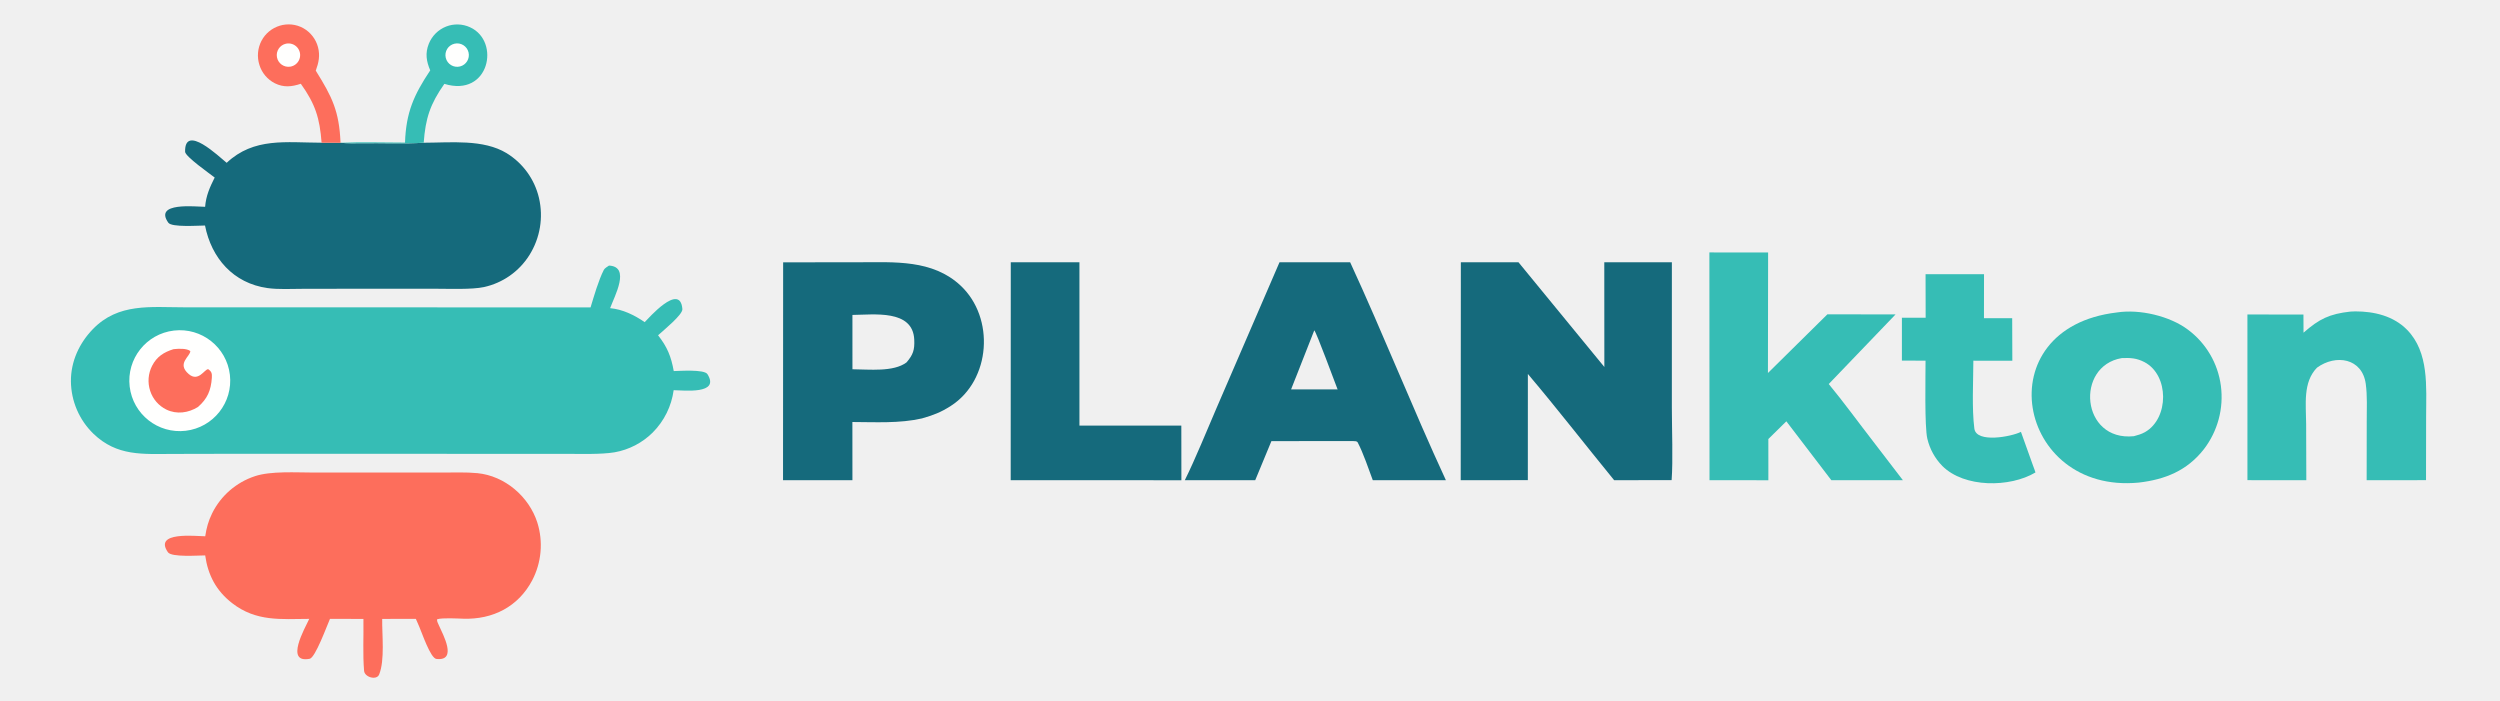
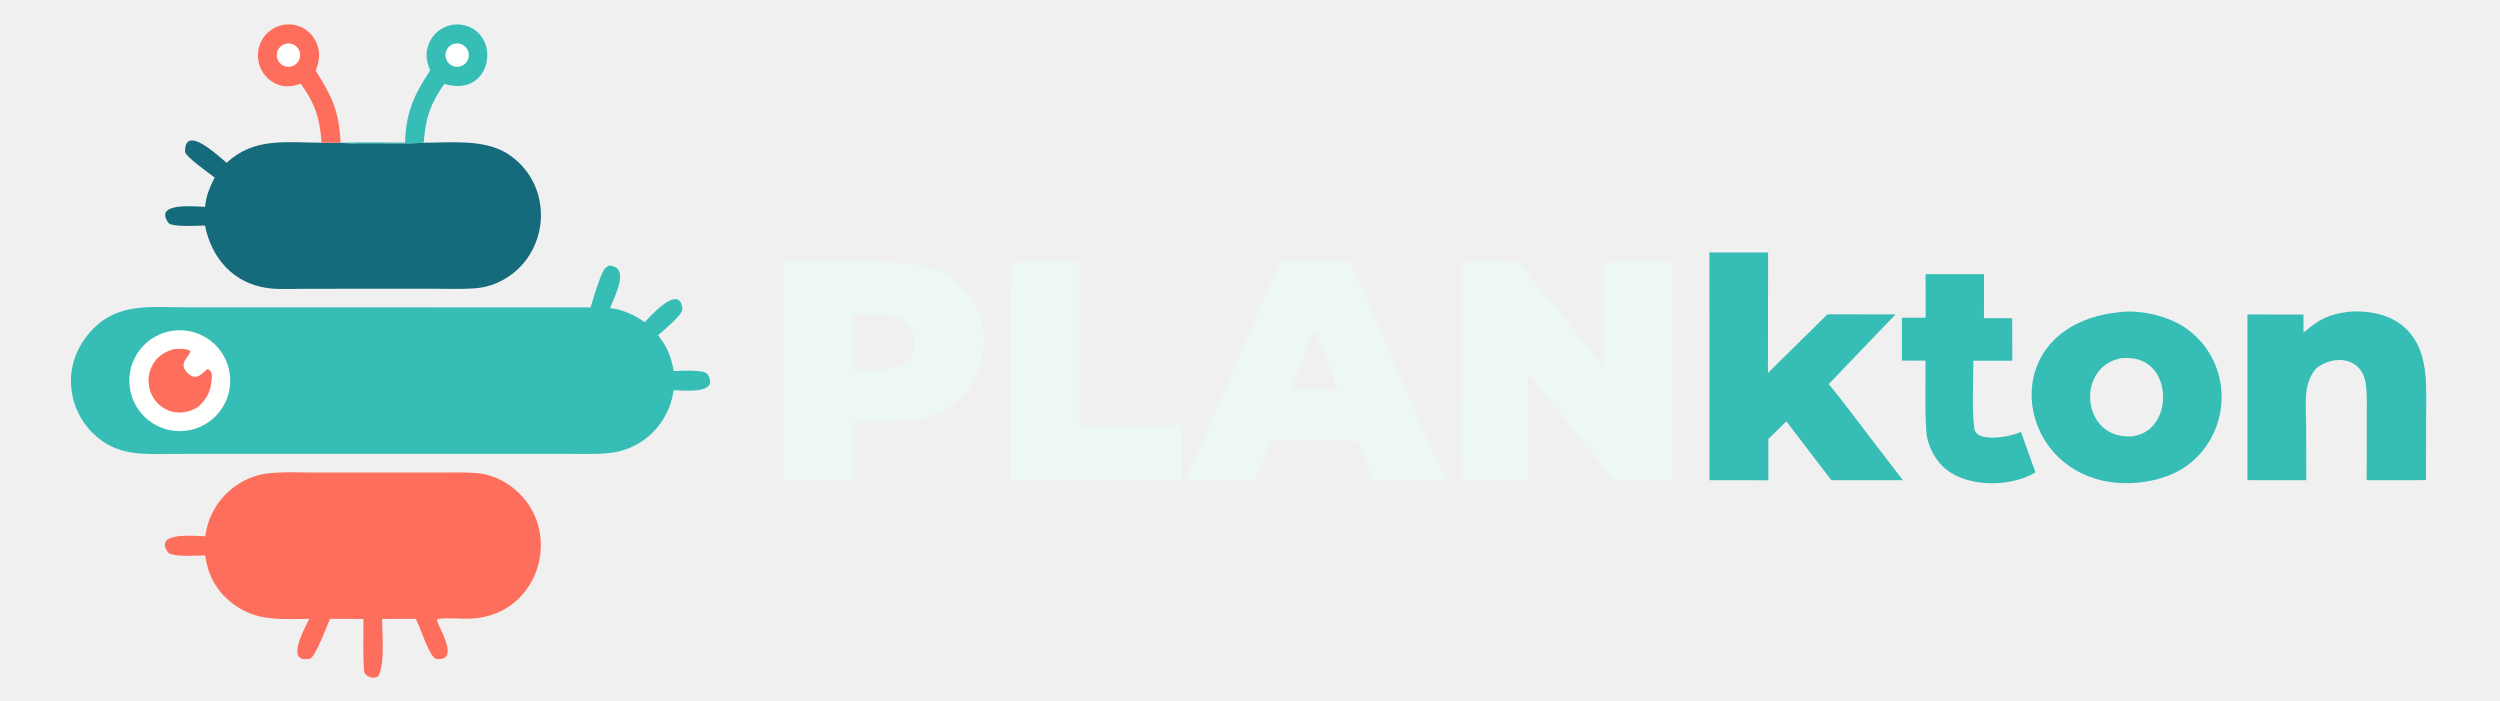
<svg xmlns="http://www.w3.org/2000/svg" viewBox="155.2 271.9 2844 796.8" role="img" aria-label="PLANkton">
  <defs>
    <mask id="pk-holes" maskUnits="userSpaceOnUse" x="155.2" y="271.9" width="2844" height="796.8">
      <rect x="155.2" y="271.9" width="2844" height="796.8" fill="#fff" />
      <path d="M 1124.92 630.162 C 1149.12 629.967 1193.67 623.583 1195.25 658.243 C 1195.78 669.878 1193.99 675.44 1186.42 684.206 C 1171.66 695.267 1143.99 692.129 1124.94 691.966 L 1124.92 630.162 z" fill="#000" />
      <path d="M 1650.32 647.69 C 1652.9 650.194 1673.42 706.208 1676.86 714.92 L 1648.75 714.905 L 1623.94 714.915 L 1650.32 647.69 z" fill="#000" />
      <path d="M 2568.96 679.274 C 2578.72 678.844 2585.86 679.252 2594.59 683.777 C 2623.04 698.527 2622.83 747.839 2595.39 763.455 C 2591.3 765.784 2587.16 766.891 2582.69 768.115 C 2522.49 774.287 2515.65 688.186 2568.96 679.274 z" fill="#000" />
    </mask>
  </defs>
  <g mask="url(#pk-holes)">
    <path d="M 848.022 574.019 C 872.774 575.277 854.317 608.719 849.27 622.454 C 863.671 623.838 876.854 630.307 888.597 638.36 C 892.239 634.86 928.958 592.318 931.484 623.502 C 931.996 629.814 910.247 647.434 903.83 653.306 C 914.419 666.847 918.652 677.457 921.656 694.03 C 928.244 693.929 956.384 691.83 959.979 697.537 C 974.725 720.944 932.818 715.926 921.559 715.772 C 919.081 734 910.709 750.917 897.719 763.943 C 885.896 775.686 870.766 783.534 854.356 786.437 C 839.158 789 815.709 788.2 799.815 788.202 L 715.101 788.184 L 405.5 788.166 L 351.243 788.285 C 317.614 788.34 288.336 791.148 261.49 765.339 C 245.328 749.688 236.105 728.218 235.876 705.721 C 235.712 683.384 245.175 662.598 260.614 646.545 C 289.745 616.257 326.544 621.505 365.205 621.506 L 467.002 621.506 L 827.015 621.608 C 830.956 608.717 836.019 590.852 842.153 578.831 C 843.006 577.16 846.311 575.073 848.022 574.019 z" fill="rgb(54,189,181)" />
    <path d="M 353.076 647.939 C 384.541 644.275 413.025 666.795 416.718 698.257 C 420.411 729.719 397.917 758.224 366.459 761.946 C 334.96 765.674 306.409 743.143 302.711 711.64 C 299.013 680.137 321.569 651.608 353.076 647.939 z" fill="rgb(255,255,254)" />
    <path d="M 352.408 669.174 C 352.855 669.108 353.304 669.052 353.754 669.005 C 358.567 668.509 367.85 668.109 371.711 671.289 C 371.649 677.495 355.838 685.385 369.929 697.448 C 380.865 706.811 387.696 692.044 391.995 691.841 C 395.93 694.507 396.521 696.839 396.209 701.57 C 395.256 716.035 391.139 725.468 380.468 734.835 C 369.56 741.666 356.262 743.545 344.434 737.822 C 335.714 733.542 329.097 725.915 326.089 716.679 C 322.913 707.196 323.707 696.832 328.293 687.944 C 333.641 677.566 341.643 672.535 352.408 669.174 z" fill="rgb(253,110,92)" />
    <path d="M 388.663 881.971 C 390.084 872.422 392.253 864.581 396.53 855.831 C 406.431 835.83 423.934 820.631 445.126 813.632 C 463.162 807.546 492.224 809.465 511.762 809.477 L 591.755 809.468 L 657.822 809.484 C 670.814 809.491 685.392 808.905 698.229 810.152 C 729.66 813.206 757.02 836.921 766.45 866.309 C 773.337 888.201 771.214 911.936 760.549 932.258 C 744.639 962.23 715.704 976.746 682.508 975.751 C 675.413 975.539 658.523 974.5 652.438 976.388 C 652.138 978.959 653.382 980.668 654.518 983.348 C 659.061 993.602 676.017 1024.29 651.64 1021.51 C 644.881 1020.74 635.008 991.226 632.172 984.865 L 628.268 975.895 L 589.984 975.983 C 589.695 993.723 593.145 1022.74 586.531 1039.18 C 583.706 1046.2 569.992 1042.39 569.381 1035.02 C 567.771 1015.59 568.98 995.672 568.631 975.997 L 530.589 975.895 C 527.199 983.474 513.942 1020.09 507.517 1021.33 C 478.758 1026.88 502.186 986.364 507.003 975.933 C 474.72 976.111 446.69 979.289 419.319 958.058 C 401.151 943.966 391.786 926.25 388.623 903.733 C 381.156 903.706 350.388 906.086 346.255 900.163 C 329.558 876.238 377.611 881.854 388.663 881.971 z" fill="rgb(253,110,92)" />
    <path d="M 399.43 473.855 C 394.464 469.945 365.896 449.935 365.774 444.58 C 365.033 412.165 404.357 450.12 413.057 457.117 C 444.15 428.015 480.539 434.106 521.045 434.255 L 542.594 434.328 C 550.154 435.079 558.97 435.03 566.614 434.893 C 589.822 434.477 614.094 435.796 637.22 434.278 C 668.276 434.172 705.01 430.074 731.462 446.095 C 750.016 457.444 763.272 475.728 768.291 496.89 C 773.567 519.229 769.644 542.753 757.403 562.171 C 745.737 580.726 727.101 593.812 705.686 598.485 C 691.957 601.42 666.325 600.393 651.313 600.377 L 566.235 600.35 L 498.945 600.473 C 486.451 600.492 471.823 601.333 459.568 599.618 C 420.502 594.15 395.683 565.4 388.42 528.446 C 381.223 528.457 350.566 530.739 346.686 525.265 C 329.837 501.493 377.559 507.05 388.546 507.156 C 389.529 494.596 393.931 484.797 399.43 473.855 z" fill="rgb(21,106,124)" />
-     <path d="M 1817.06 570.258 L 1882.64 570.275 L 1980.31 689.376 L 1980.24 570.26 L 2057.12 570.277 L 2057.1 735.614 C 2057.11 759.063 2058.5 796.013 2056.84 818.098 L 1991.45 818.165 C 1958.82 778.284 1926.55 736.557 1893.3 697.327 L 1893.27 818.12 L 1816.91 818.182 L 1817.06 570.258 z" fill="rgb(21,106,124)" />
-     <path d="M 1046.1 570.324 L 1132.19 570.247 C 1172.5 570.225 1216.06 566.905 1248.03 596.844 C 1287.08 633.416 1282.52 704.211 1236.96 733.596 C 1225.41 741.048 1216.94 744.181 1203.99 747.9 C 1178.53 753.724 1151.16 752.068 1124.88 751.975 L 1124.92 818.143 L 1045.97 818.157 L 1046.1 570.324 z" fill="rgb(21,106,124)" />
-     <path d="M 1610.78 570.222 L 1691.14 570.262 C 1728.69 651.645 1762.17 736.306 1800.05 818.183 L 1716.88 818.146 C 1712.22 805.61 1706.1 787.38 1699.76 775.291 C 1698.81 773.475 1696.49 773.828 1694.25 773.658 L 1601.56 773.716 L 1583.14 818.187 L 1503.03 818.19 C 1515.16 793.821 1528.27 761.162 1539.35 735.594 L 1610.78 570.222 z" fill="rgb(21,106,124)" />
+     <path d="M 1817.06 570.258 L 1882.64 570.275 L 1980.31 689.376 L 1980.24 570.26 L 2057.12 570.277 L 2057.1 735.614 C 2057.11 759.063 2058.5 796.013 2056.84 818.098 L 1991.45 818.165 C 1958.82 778.284 1926.55 736.557 1893.3 697.327 L 1893.27 818.12 L 1816.91 818.182 L 1817.06 570.258 z" fill="rgb(236,247,246)" />
+     <path d="M 1046.1 570.324 L 1132.19 570.247 C 1172.5 570.225 1216.06 566.905 1248.03 596.844 C 1287.08 633.416 1282.52 704.211 1236.96 733.596 C 1225.41 741.048 1216.94 744.181 1203.99 747.9 C 1178.53 753.724 1151.16 752.068 1124.88 751.975 L 1124.92 818.143 L 1045.97 818.157 L 1046.1 570.324 z" fill="rgb(236,247,246)" />
+     <path d="M 1610.78 570.222 L 1691.14 570.262 C 1728.69 651.645 1762.17 736.306 1800.05 818.183 L 1716.88 818.146 C 1712.22 805.61 1706.1 787.38 1699.76 775.291 C 1698.81 773.475 1696.49 773.828 1694.25 773.658 L 1601.56 773.716 L 1583.14 818.187 L 1503.03 818.19 C 1515.16 793.821 1528.27 761.162 1539.35 735.594 L 1610.78 570.222 z" fill="rgb(236,247,246)" />
    <path d="M 2563.32 627.364 C 2589.2 623.323 2623.54 631.366 2644.25 646.963 C 2664.82 662.278 2678.31 685.261 2681.66 710.68 C 2685.08 736.402 2678.11 762.427 2662.28 782.99 C 2643.08 807.492 2618.02 817.438 2588.25 820.888 C 2449.28 834.295 2413.69 645.026 2563.32 627.364 z" fill="rgb(54,189,181)" />
    <path d="M 2099.8 559.063 L 2166.61 559.116 L 2166.4 696.238 L 2234.02 629.484 L 2311.6 629.565 L 2235.58 708.768 C 2252.03 728.622 2270.15 753.501 2286.18 774.159 L 2319.93 818.18 L 2238.52 818.176 L 2187.35 751.181 L 2166.87 771.328 C 2166.77 786.964 2166.78 802.599 2166.9 818.234 L 2099.93 818.141 L 2099.8 559.063 z" fill="rgb(54,189,181)" />
    <path d="M 2828.98 626.365 C 2830.84 626.195 2832.71 626.116 2834.58 626.129 C 2856.13 626.137 2878.02 631.296 2893.51 647.105 C 2918.74 672.866 2915.19 712.296 2915.16 745.253 L 2915.04 818.125 L 2847.51 818.206 L 2847.6 750.506 C 2847.62 736.852 2848.33 722.098 2846.49 708.631 C 2842.49 679.28 2812.42 674.567 2791.03 690.144 C 2774.7 706.805 2778.6 732.226 2778.67 754.146 L 2778.86 818.18 L 2711.89 818.133 L 2711.86 629.638 L 2775.6 629.732 L 2775.69 650.356 C 2793.56 634.663 2805.29 629.008 2828.98 626.365 z" fill="rgb(54,189,181)" />
-     <path d="M 1305.06 570.286 L 1383.17 570.262 L 1383.17 756.065 L 1499.08 756.052 L 1499.16 818.23 L 1304.97 818.141 L 1305.06 570.286 z" fill="rgb(21,106,124)" />
+     <path d="M 1305.06 570.286 L 1383.17 570.262 L 1383.17 756.065 L 1499.08 756.052 L 1499.16 818.23 L 1304.97 818.141 L 1305.06 570.286 z" fill="rgb(236,247,246)" />
    <path d="M 2345.72 583.807 L 2412.22 583.823 L 2412.16 633.856 L 2444.27 633.88 L 2444.44 682.259 L 2400.1 682.233 C 2400.03 706.183 2398.28 736.31 2401.22 759.415 C 2403.38 776.385 2443.63 768.607 2454.23 763.182 L 2468.02 801.715 C 2468.81 803.47 2470.05 807.38 2470.75 809.361 C 2441.67 826.715 2389.87 826.964 2364.87 802.063 C 2356.41 793.466 2350.49 782.706 2347.74 770.963 C 2344.47 757.429 2345.72 700.25 2345.7 682.199 L 2318.81 682.099 L 2318.8 633.333 L 2345.82 633.359 L 2345.72 583.807 z" fill="rgb(54,189,181)" />
    <path d="M 644.622 351.959 C 640.228 341.629 638.69 332.471 643.038 321.631 C 646.635 312.727 653.715 305.681 662.635 302.125 C 671.454 298.652 681.309 298.934 689.915 302.904 C 724.944 318.797 711.822 383.013 660.71 367.31 C 644.534 390.269 639.213 406.601 637.22 434.278 C 614.094 435.796 589.822 434.477 566.614 434.893 C 558.97 435.03 550.154 435.079 542.594 434.328 C 564.907 433.293 593.25 434.096 615.946 434.121 C 617.109 399.893 625.837 380.171 644.622 351.959 z" fill="rgb(54,189,181)" />
    <path d="M 672.267 321.599 C 679.395 319.96 686.512 324.374 688.211 331.487 C 689.91 338.601 685.557 345.754 678.458 347.514 C 671.274 349.295 664.015 344.878 662.295 337.678 C 660.576 330.479 665.054 323.258 672.267 321.599 z" fill="rgb(255,255,254)" />
    <path d="M 497.407 367.179 C 487.088 370.646 477.992 371.656 467.842 366.617 C 459.432 362.337 453.111 354.836 450.319 345.822 C 447.41 336.76 448.231 326.913 452.6 318.458 C 461.557 301.173 483.197 294.458 500.32 303.983 C 508.509 308.622 514.495 316.354 516.934 325.445 C 519.496 335.23 517.765 343.118 514.414 352.292 C 533.02 382.123 541.085 398.236 542.594 434.328 L 521.045 434.255 C 518.898 406.221 513.983 390.367 497.407 367.179 z" fill="rgb(253,110,92)" />
    <path d="M 480.534 321.606 C 485.257 320.585 490.162 322.207 493.345 325.842 C 496.528 329.477 497.488 334.554 495.852 339.101 C 494.217 343.647 490.242 346.948 485.473 347.722 C 478.358 348.877 471.62 344.152 470.281 337.07 C 468.942 329.988 473.489 323.129 480.534 321.606 z" fill="rgb(255,255,254)" />
  </g>
</svg>
